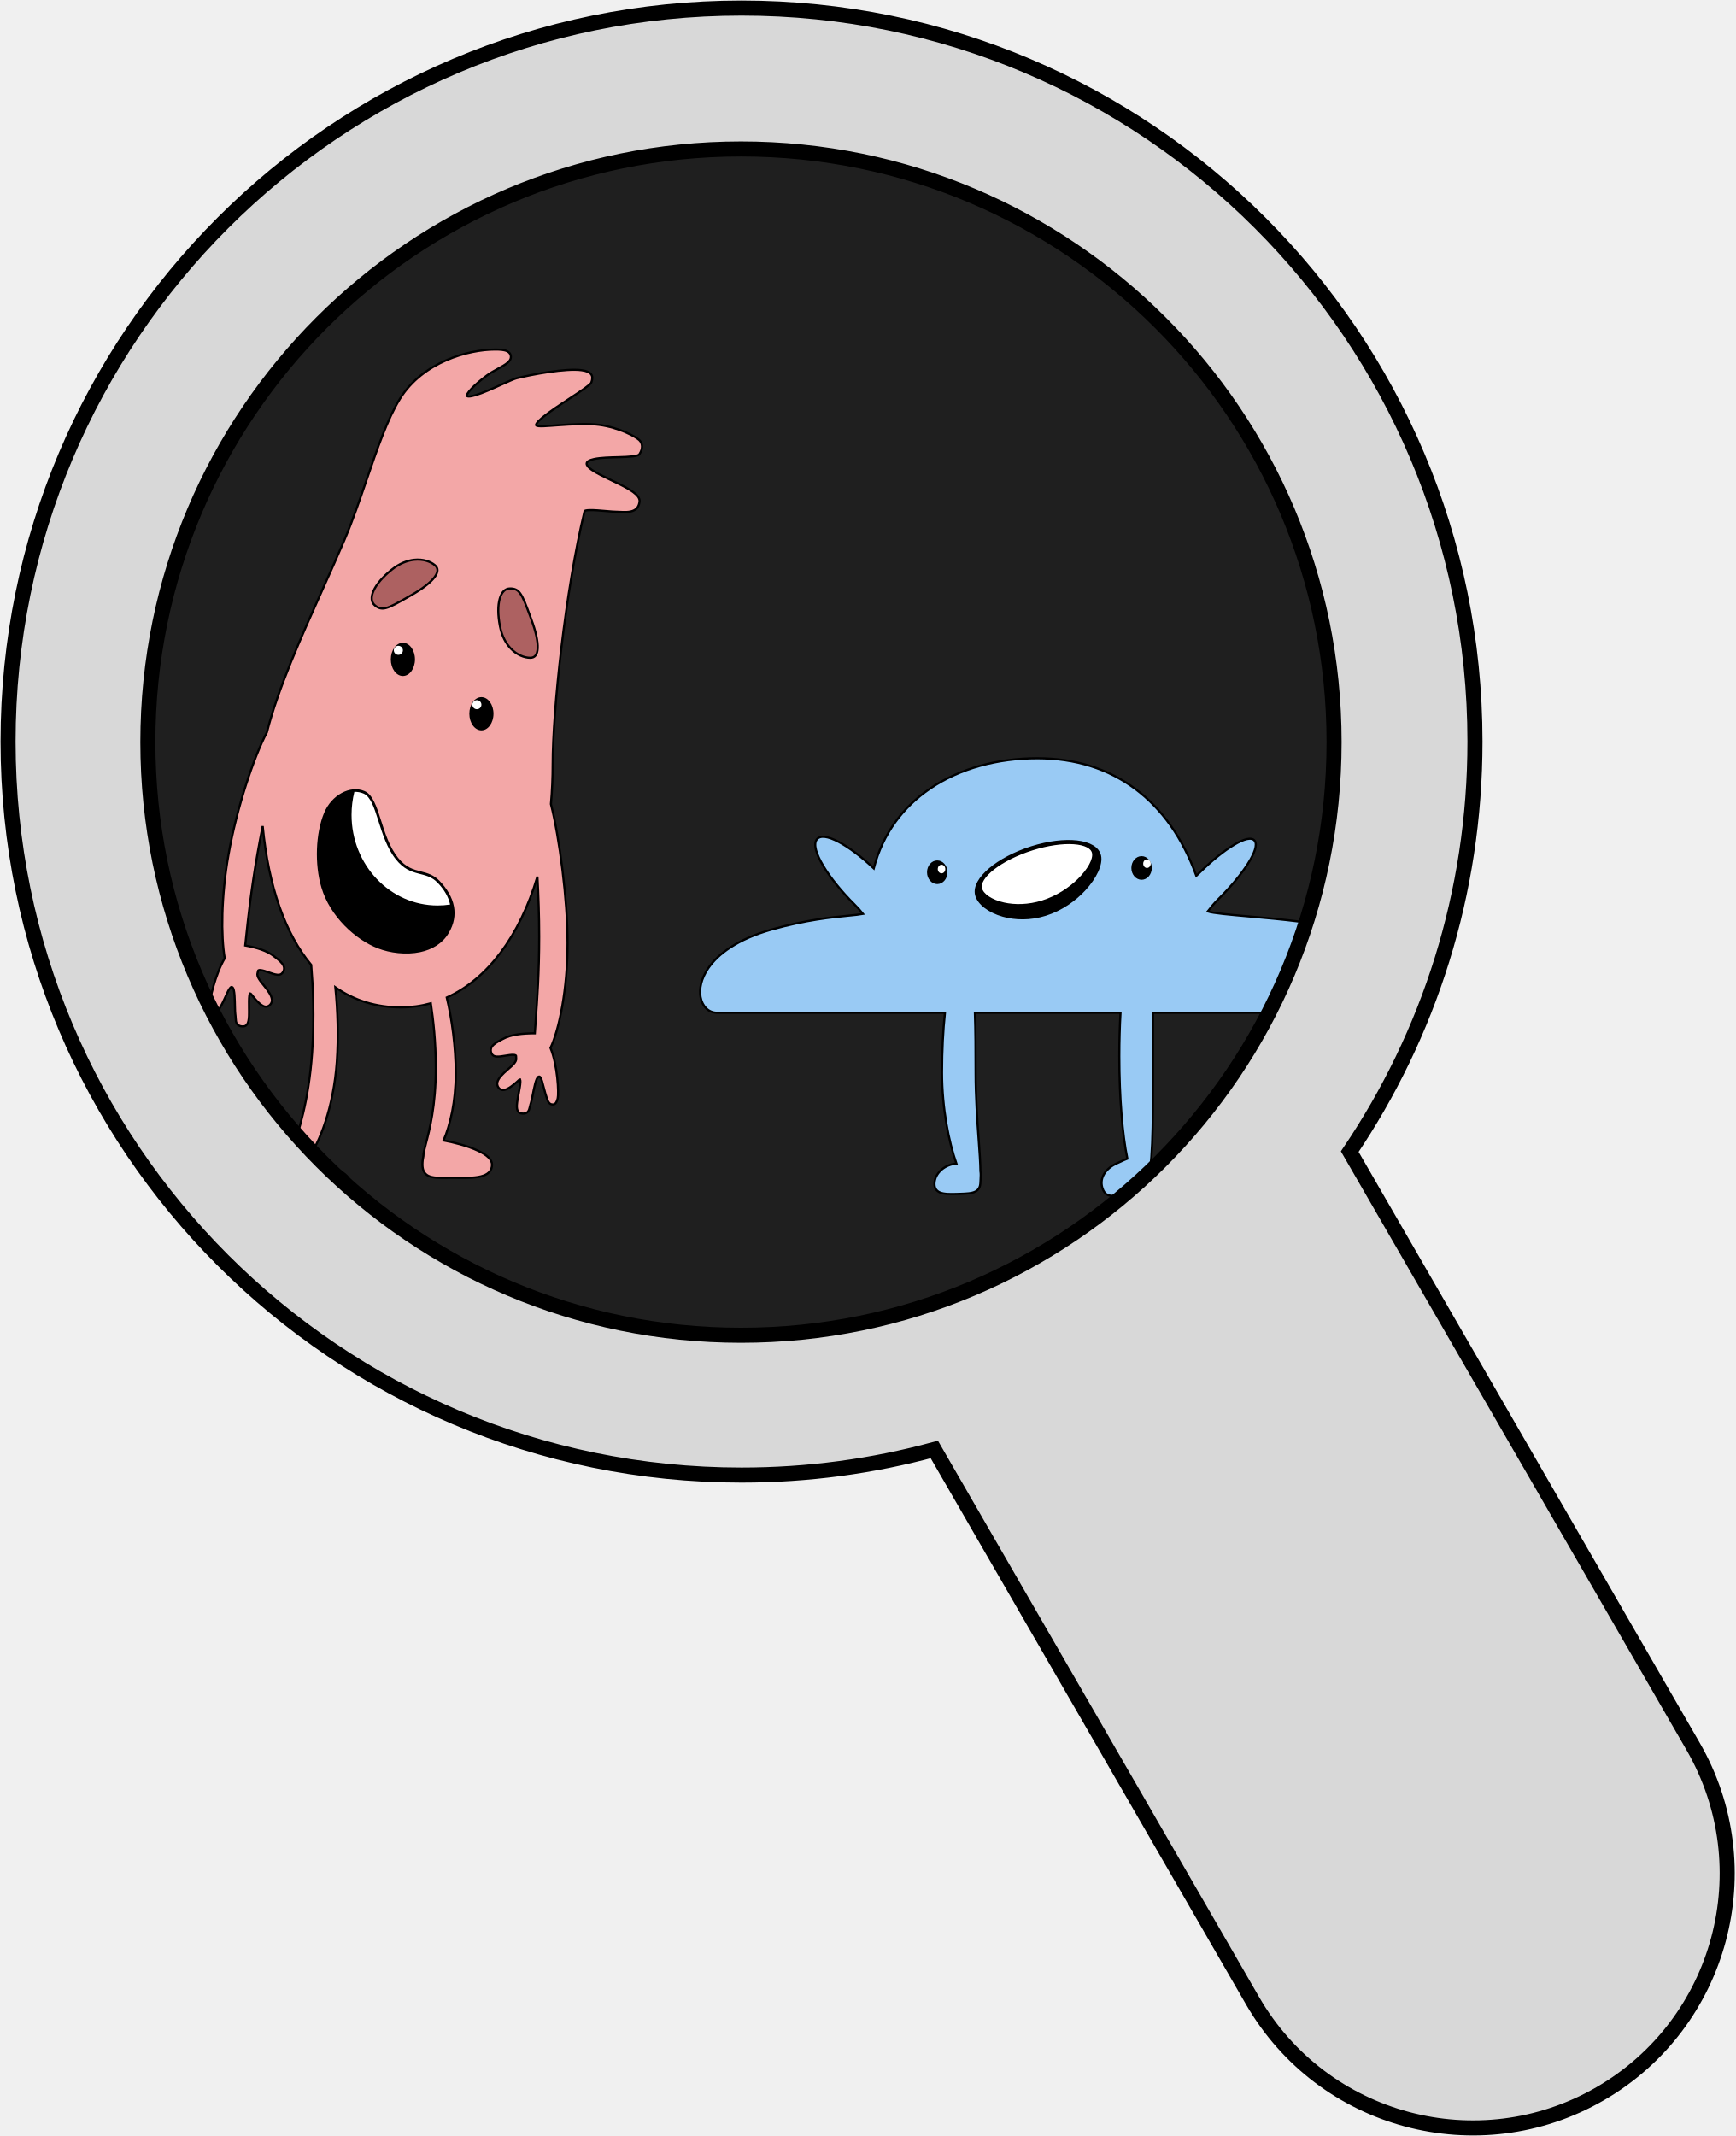
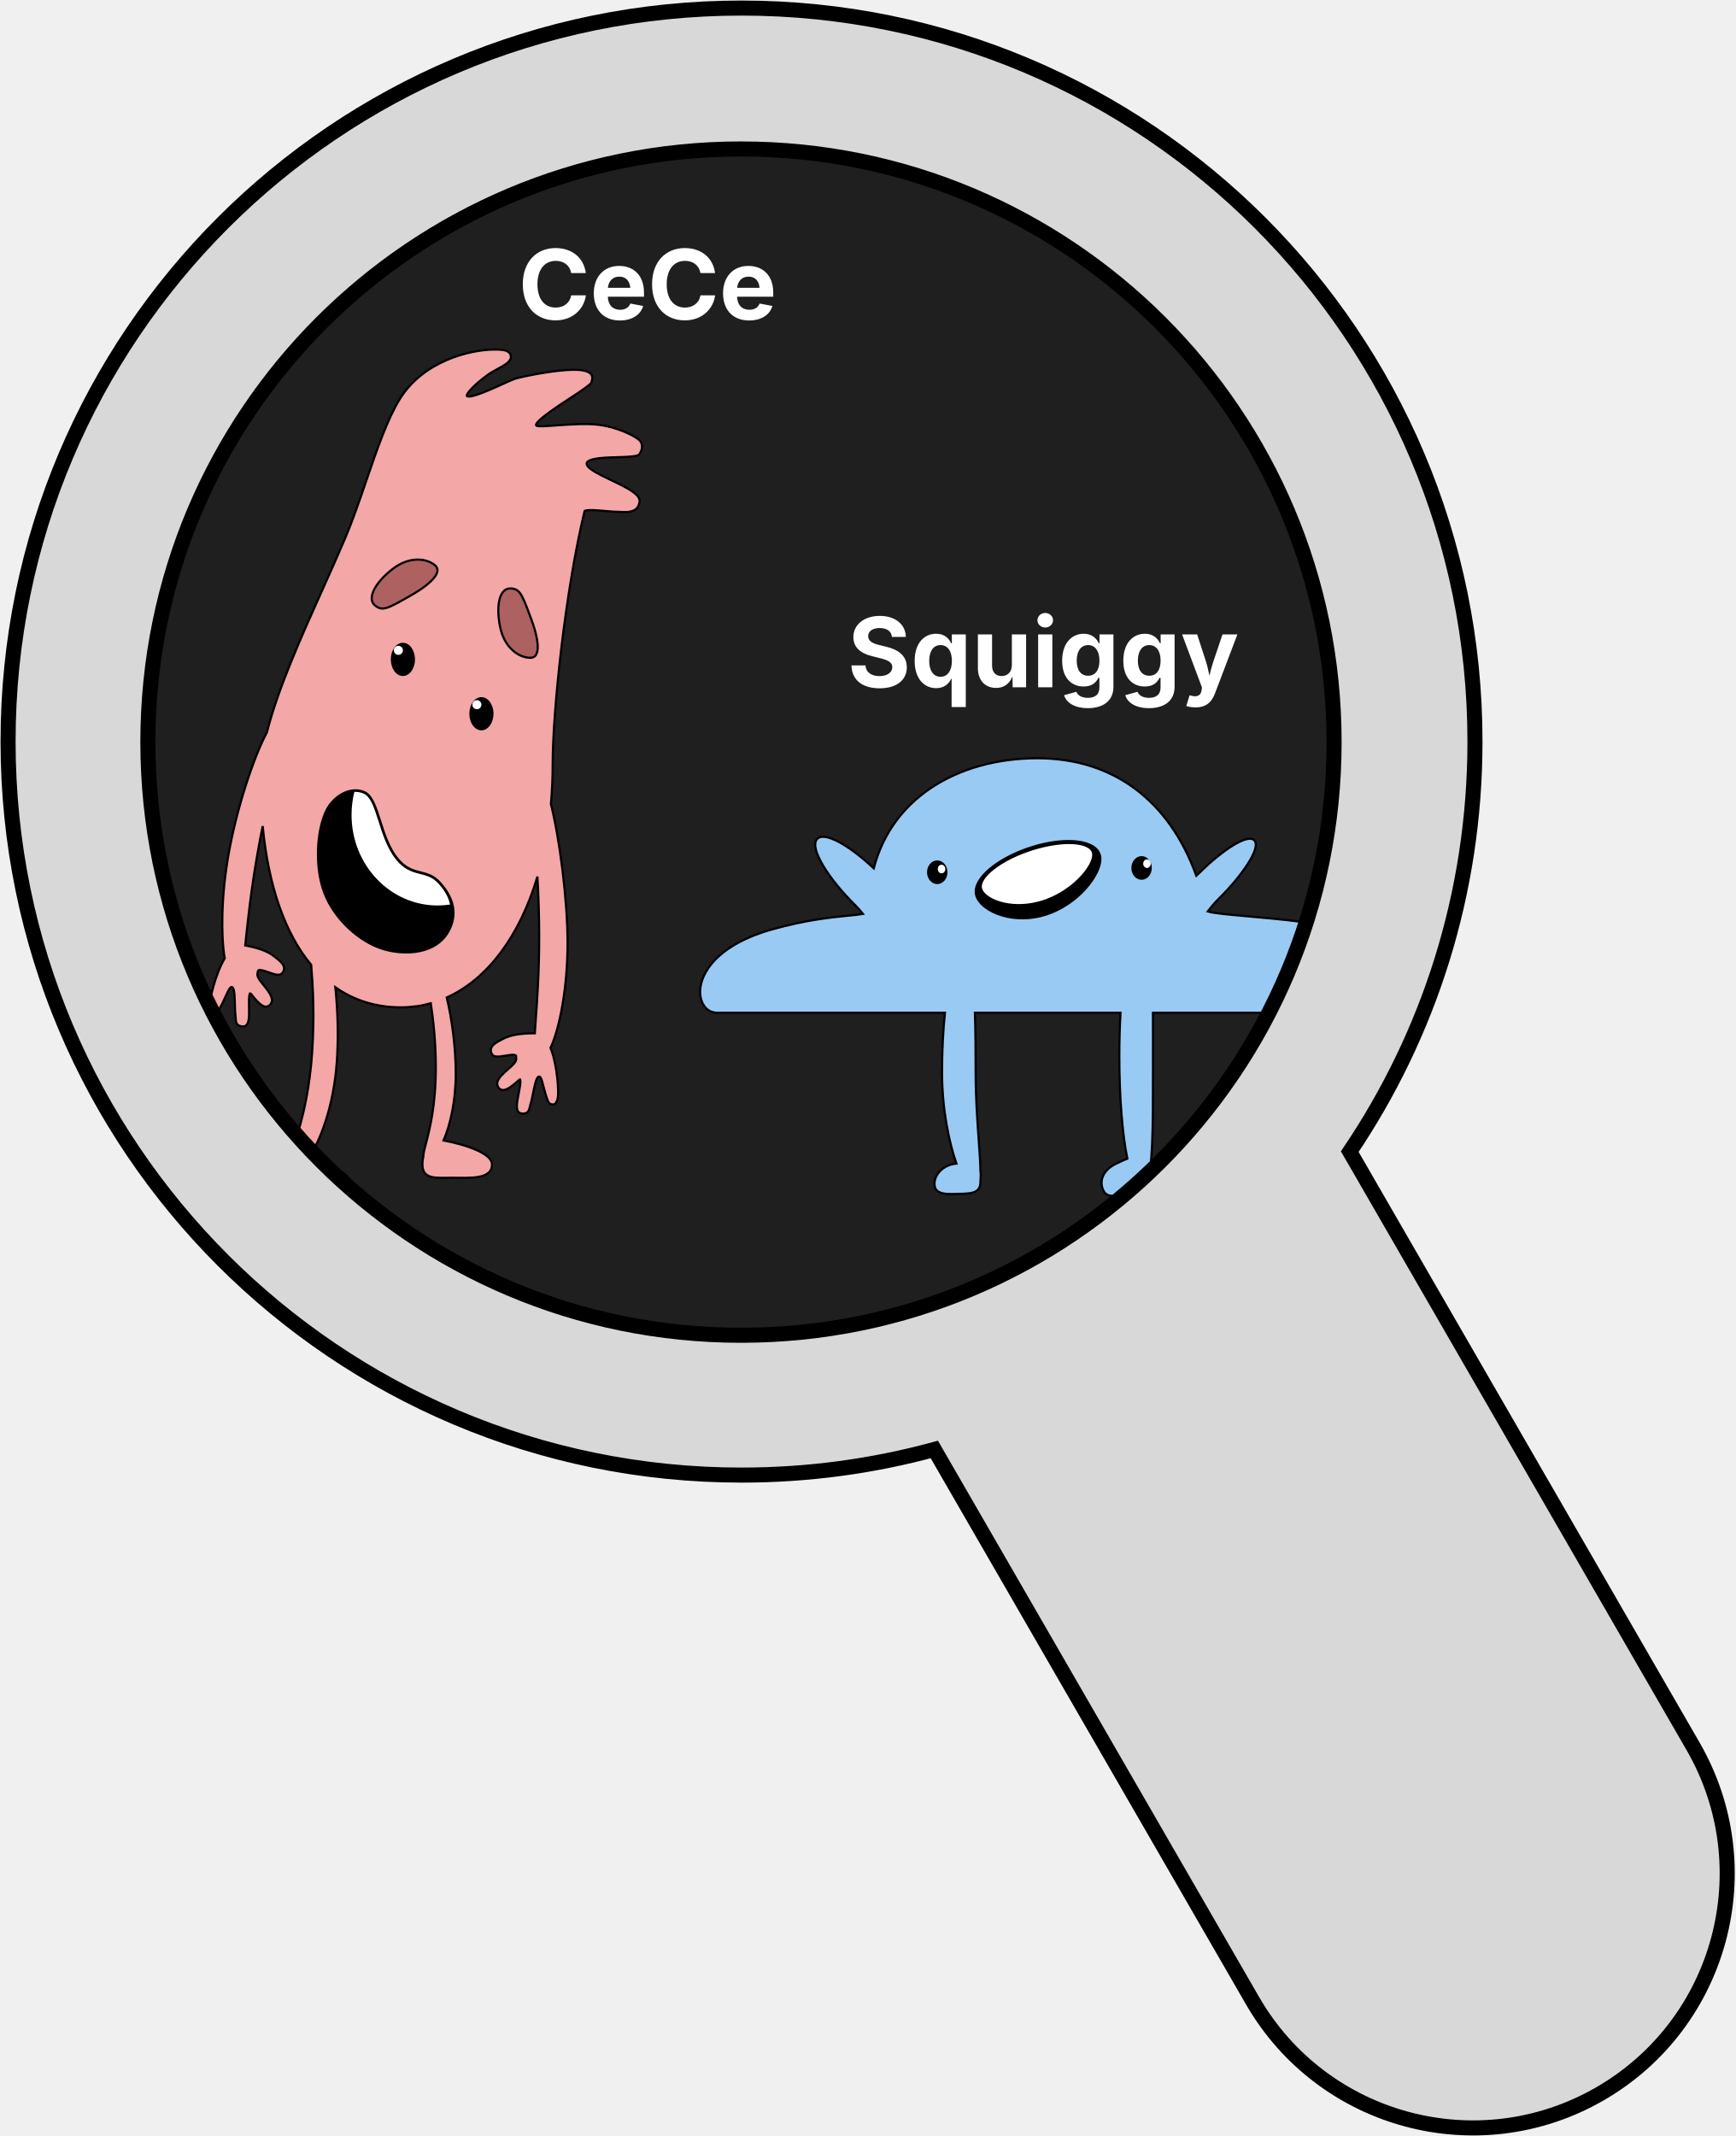
<svg xmlns="http://www.w3.org/2000/svg" width="1614px" height="1986px" viewBox="0 0 1614 1986" version="1.1">
  <g id="Page-1" stroke="none" stroke-width="1" fill="none" fill-rule="evenodd">
-     <g id="telescope" transform="translate(7, 7)" fill-rule="nonzero">
-       <circle id="Oval" fill="#1F1F1F" cx="682" cy="683" r="554" />
-       <g id="Group-3" transform="translate(389, 711.5) scale(-1, 1) translate(-389, -711.5) translate(188, 318)">
+     <g id="telescope" transform="translate(7, 7)">
+       <circle id="Oval" fill="#1F1F1F" fill-rule="nonzero" cx="682" cy="683" r="554" />
+       <g id="Group-3" transform="translate(389, 711.5) scale(-1, 1) translate(-389, -711.5) translate(188, 318)" fill-rule="nonzero">
        <path d="M380.809,593.046 C378.707,594.721 378.719,604.376 378.54,611.117 C378.46,614.147 378.387,616.679 378.197,617.905 C377.999,619.18 377.938,620.382 377.88,621.487 C377.765,623.697 377.608,625.534 376.73,626.878 C375.992,628.008 374.779,628.864 372.593,629.249 C371.389,629.461 370.368,629.413 369.505,629.125 C368.589,628.819 367.833,628.248 367.228,627.372 C366.2,625.885 365.619,623.394 365.465,619.687 C365.372,617.431 365.409,614.697 365.447,611.925 C365.504,607.724 365.57,603.433 365.156,600.644 C365.021,599.732 364.85,598.996 364.573,598.531 C363.9,598.472 363.037,599.828 361.824,601.328 C359.34,604.398 355.86,608.638 352.012,610.46 C351.098,610.893 350.19,611.03 349.332,610.949 C348.395,610.861 347.516,610.509 346.754,609.973 C345.131,608.833 344.073,606.857 344.107,604.984 C344.186,600.703 347.841,595.982 351.476,591.45 C354.966,587.098 358.71,582.877 357.452,579.451 C357.336,579.135 357.263,578.78 357.193,578.416 C357.105,577.958 357.11,577.384 356.603,577.1 C356.159,576.851 355.445,576.821 354.326,576.983 C352.119,577.303 349.555,578.216 347.033,579.107 C344.239,580.092 341.492,581.048 339.287,581.269 C337.315,581.467 335.761,581.072 334.756,579.957 C333.722,578.809 333.162,577.676 332.942,576.58 C332.689,575.326 332.876,574.105 333.381,572.93 C334.609,570.075 337.854,567.492 340.5,565.441 C341.02,565.039 341.513,564.657 341.956,564.297 C348.632,558.875 358.456,556.046 368.98,554.072 C368.767,552.093 368.547,550.014 368.317,547.836 C366.308,528.839 363.5,502.27 357.433,467.873 C355.897,459.162 354.32,450.9 352.74,443.097 C347.371,499.227 331.779,543.197 307.638,572.11 C305.975,592.502 304.427,620.018 306.796,653.886 C309.979,699.401 319.643,727.927 325.152,744.191 C326.517,748.218 327.628,751.501 328.329,754.11 C332.557,757.715 336.265,765.089 336.265,774.661 C336.265,777.291 335.802,779.356 334.974,780.984 C334.051,782.801 332.674,784.094 330.919,785.004 C326.869,787.104 320.661,787.066 313.47,786.951 C311.829,786.925 310.137,786.898 308.411,786.898 C306.856,786.902 305.243,786.924 303.6,786.947 C295.077,787.065 285.772,787.163 279.502,784.882 C276.999,783.971 274.965,782.684 273.583,780.923 C272.298,779.286 271.559,777.237 271.559,774.661 C271.559,772.463 272.607,770.349 274.5,768.37 C276.452,766.328 279.313,764.42 282.703,762.686 C291.081,758.4 302.717,755.147 311.296,753.294 C299.717,737.613 286.749,704.365 283.788,662.026 C282.188,639.149 282.951,614.597 285.169,592.942 C267.715,605.17 247.297,611.609 224.265,611.609 C214.653,611.609 205.348,610.32 196.411,607.83 C194.152,623.129 191.771,643.312 191.771,668.048 C191.771,703.2 197.651,725.644 201.003,738.44 C202.428,743.878 203.38,747.626 203.311,749.903 C203.88,752.315 204.207,754.964 204.207,757.805 C204.207,760.435 203.743,762.501 202.916,764.129 C201.992,765.946 200.616,767.239 198.86,768.149 C194.81,770.248 188.602,770.21 181.411,770.096 C179.771,770.07 178.079,770.043 176.35,770.043 C174.712,770.043 172.996,770.067 171.238,770.092 C162.886,770.209 153.634,770.309 147.39,768.015 C144.907,767.103 142.885,765.814 141.511,764.054 C140.236,762.419 139.501,760.374 139.501,757.805 C139.501,755.455 140.702,753.198 142.852,751.099 C145.093,748.911 148.372,746.884 152.198,745.064 C162.41,740.208 176.547,736.793 184.555,735.396 C178.389,721.114 173.218,699.136 173.218,673.072 C173.218,648.718 176.826,622.163 181.583,602.445 C143.715,585.395 113.79,545.394 97.276,490.045 C96.359,507.414 95.639,526.321 95.639,545.845 C95.639,579.18 97.488,604.615 98.81,622.803 C99.159,627.616 99.472,631.922 99.706,635.733 C111.192,635.773 121.845,636.772 129.645,641.11 C130.144,641.387 130.696,641.678 131.277,641.984 C134.239,643.545 137.884,645.525 139.589,648.123 C140.29,649.193 140.686,650.362 140.656,651.641 C140.629,652.759 140.274,653.972 139.455,655.282 C138.659,656.555 137.197,657.213 135.221,657.361 C133.011,657.526 130.14,657.062 127.217,656.576 C124.578,656.137 121.895,655.683 119.666,655.751 C118.536,655.785 117.838,655.939 117.444,656.261 C116.993,656.629 117.098,657.194 117.091,657.66 C117.086,658.03 117.075,658.392 117.016,658.724 C116.373,662.317 120.792,665.824 124.985,669.503 C129.352,673.335 133.771,677.35 134.593,681.552 C134.952,683.391 134.253,685.52 132.853,686.925 C132.196,687.585 131.39,688.084 130.483,688.334 C129.653,688.562 128.735,688.585 127.759,688.317 C123.653,687.191 119.49,683.62 116.51,681.027 C115.055,679.761 113.969,678.575 113.413,678.552 C113.126,679.256 113.084,680.011 113.11,680.932 C113.187,683.75 113.996,687.965 114.783,692.092 C115.302,694.816 115.813,697.502 116.113,699.74 C116.605,703.417 116.466,705.971 115.712,707.614 C115.268,708.582 114.622,709.275 113.774,709.736 C112.974,710.17 111.976,710.394 110.754,710.394 C108.534,710.394 107.191,709.762 106.268,708.777 C105.17,707.607 104.696,705.825 104.199,703.668 C103.951,702.59 103.682,701.416 103.265,700.196 C102.865,699.021 102.354,696.54 101.748,693.571 C100.401,686.963 98.736,677.452 96.376,676.168 C95.991,675.958 95.652,675.858 95.343,675.959 C94.96,676.085 94.665,676.447 94.371,676.916 C93.3,678.626 92.522,681.76 91.547,685.553 C90.58,689.316 89.448,693.712 87.76,698.076 C87.19,699.55 86.524,700.42 85.88,700.957 C84.846,701.818 83.814,701.887 83.022,701.913 C81.628,701.971 80.712,701.311 80.011,700.293 C79.168,699.071 78.675,697.279 78.405,696.194 C77.245,691.527 78.502,665.54 85.113,649.322 C77.002,632.243 69.257,594.531 69.257,551.682 C69.257,511.391 76.752,454.123 84.716,422.593 C83.638,410.533 83.084,398.047 83.084,385.187 C83.084,336.473 71.336,223.831 53.389,150.029 C53.146,149.886 52.888,149.792 52.576,149.707 C51.676,149.46 50.402,149.342 48.892,149.3 C44.523,149.181 38.266,149.737 33.018,150.201 C29.429,150.518 26.304,150.792 24.537,150.792 C23.383,150.792 22.105,150.862 20.765,150.934 C16.314,151.173 11.239,151.391 7.575,149.553 C4.835,148.178 2.797,145.718 2.307,141.308 C2.144,139.845 2.612,138.359 3.653,136.873 C4.669,135.423 6.245,133.96 8.238,132.503 C13.242,128.843 20.929,125.167 28.492,121.56 C35.482,118.225 42.364,114.95 46.831,111.781 C48.458,110.626 49.757,109.495 50.586,108.374 C51.215,107.523 51.575,106.691 51.483,105.858 C51.384,104.96 50.766,104.267 49.858,103.678 C48.606,102.867 46.812,102.27 44.667,101.802 C38.569,100.474 29.726,100.262 21.778,100.065 C11.924,99.82 3.755,99.272 2.469,97.346 C0.809,94.859 0,92.394 0,90.167 C0,87.835 0.87,85.743 2.616,84.102 C5.74,81.168 20.705,72.637 39.891,70.033 C50.799,68.552 65.636,69.553 77.794,70.38 C88.375,71.099 97.288,72.11 98.477,70.443 C98.592,70.282 98.579,70.083 98.532,69.87 C98.432,69.419 98.154,68.913 97.754,68.347 C96.72,66.887 94.899,65.136 92.561,63.188 C86.034,57.751 75.544,50.89 66.337,44.864 C56.24,38.257 47.825,32.543 47.16,30.68 C46.077,27.646 45.77,24.95 47.436,22.856 C48.717,21.246 51.267,19.923 56.005,19.243 C70.744,17.127 103.025,23.318 116.564,26.674 C118.96,27.268 124.265,29.658 130.514,32.487 C138.527,36.116 148.124,40.466 155.03,42.521 C157.448,43.24 159.521,43.68 161.052,43.673 C161.627,43.671 162.114,43.61 162.487,43.445 C162.69,43.355 162.852,43.234 162.934,43.044 C163.139,42.567 162.738,41.845 162.231,40.989 C161.469,39.699 160.202,38.131 158.539,36.371 C155.119,32.754 150.042,28.366 144.099,23.978 C141.083,21.752 137.54,19.815 134.212,17.992 C130.573,15.998 127.186,14.132 124.949,12.2 C123.026,10.541 121.949,8.809 121.949,6.98 C121.949,5.63 122.301,4.537 122.903,3.646 C123.551,2.689 124.501,1.959 125.679,1.423 C128.362,0.202 132.313,0.013 136.088,0 L136.669,0 C161.12,0 203.71,11.318 225.114,45.798 C236.699,64.461 246.232,92.271 256.106,121.113 C262.5,139.793 269.042,158.907 276.395,176.227 C282.654,190.972 289.688,206.624 296.906,222.685 C317.052,267.513 338.62,315.521 348.815,355.911 C360.848,378.351 376.816,425.878 384.477,469.316 C391.442,508.81 391.581,545.148 388.052,565.995 C396.902,580.954 402.306,604.992 401.984,609.649 C401.907,610.764 401.733,612.614 401.115,613.964 C400.586,615.121 399.755,615.907 398.608,616.057 C397.605,616.2 396.598,616.293 395.45,615.636 C394.722,615.22 393.916,614.478 393.098,613.126 C390.678,609.121 388.8,604.989 387.194,601.451 C385.575,597.885 384.265,594.933 382.912,593.435 C382.542,593.025 382.188,592.719 381.789,592.662 C381.467,592.615 381.151,592.773 380.809,593.046 Z" id="Combined-Shape" stroke="#000000" stroke-width="2" fill="#F3A7A7" />
        <g id="Group-2" transform="translate(97, 181)">
          <path d="M0.032,96.748 C-0.289,90.398 1.754,81.157 5.997,69.716 C6.217,69.124 6.432,68.543 6.643,67.973 C10.83,56.675 13.388,49.709 16.33,45.666 C18.761,42.326 21.468,41.142 25.711,41.142 C27.951,41.142 29.881,41.965 31.46,43.495 C33.163,45.144 34.459,47.585 35.336,50.667 C37.126,56.952 37.155,65.84 35.092,76.347 C33.27,85.625 29.451,92.437 24.891,97.143 C19.202,103.016 12.371,105.606 6.947,105.606 C4.829,105.606 3.193,104.901 2.06,103.498 C0.825,101.966 0.181,99.677 0.032,96.748 Z" id="Oval" stroke="#000000" stroke-width="2" fill="#AD6161" />
          <path d="M113.655,69.115 C111.538,69.115 109.902,68.41 108.77,67.007 C107.535,65.475 106.891,63.186 106.743,60.257 C106.423,53.906 108.467,44.663 112.711,33.221 C112.931,32.628 113.146,32.047 113.358,31.477 C117.546,20.177 120.104,13.209 123.047,9.166 C125.478,5.825 128.184,4.64 132.428,4.64 C134.666,4.64 136.596,5.463 138.175,6.992 C139.878,8.641 141.173,11.083 142.05,14.165 C143.838,20.45 143.865,29.339 141.801,39.848 C139.978,49.128 136.158,55.94 131.599,60.648 C125.909,66.523 119.079,69.114 113.655,69.115 Z" id="Oval" stroke="#000000" stroke-width="2" fill="#AD6161" transform="translate(125.041, 36.87751) scale(-1, 1) rotate(-140) translate(-125.041, -36.87751) " />
          <ellipse id="Oval" fill="#000000" cx="52.356" cy="157.619" rx="11.233" ry="15.441" />
          <ellipse id="Oval" fill="#000000" cx="125.37" cy="107.085" rx="11.233" ry="15.441" />
          <path d="M199.676,318.828 C191.754,345.3 168.518,366.476 147.962,374.398 C137.163,378.56 122.547,380.55 109.537,377.786 C99.065,375.561 89.642,370.266 83.986,360.638 C79.134,352.379 78.029,344.513 79.343,337.246 C80.915,328.549 85.979,320.699 92.324,314.077 C97.511,308.664 103.068,307.185 108.935,305.682 C115.951,303.884 123.331,302.017 130.949,292.583 C139.139,282.442 143.388,268.978 147.115,257.239 L147.323,256.582 C151.276,244.126 154.849,233.848 161.476,230.946 C167.812,228.172 175.102,229.063 181.643,232.637 C188.178,236.208 193.954,242.455 197.208,250.281 C204.999,269.017 206.084,297.416 199.676,318.828 Z" id="Oval" stroke="#000000" stroke-width="3" fill="#000000" />
          <g id="Combined-Shape" transform="translate(81, 230)" fill="#FFFFFF">
            <g id="path-2-link">
              <path d="M80.877,1.862 C83.558,0.688 86.495,0.168 89.494,0.239 C91.201,7.08 92.11,14.262 92.11,21.667 C92.11,68.181 56.277,105.889 12.075,105.889 C8.136,105.889 4.264,105.589 0.477,105.011 C2.101,97.415 6.282,90.785 12.046,84.769 C23.398,72.922 36.65,80.644 50.727,63.211 C67.598,42.32 67.995,7.503 80.877,1.862 Z" id="path-2" />
            </g>
          </g>
          <ellipse id="Oval" fill="#FFFFFF" cx="56.568" cy="149.196" rx="4.212" ry="4.211" />
          <ellipse id="Oval" fill="#FFFFFF" cx="129.582" cy="98.663" rx="4.212" ry="4.211" />
        </g>
      </g>
-       <g id="Group-5" transform="translate(644, 698)">
+       <g id="Group-5" transform="translate(644, 698)" fill-rule="nonzero">
        <path d="M645.215,236.6 L421.084,236.6 C421.113,245.168 421.105,254.182 421.097,263.518 C421.093,267.963 421.089,272.481 421.089,277.058 L421.09,279.055 C421.091,282.951 421.094,286.801 421.097,290.599 C421.142,342.079 421.085,383.79 414.957,395.219 C413.66,398.742 411.787,401.808 408.692,403.891 C406.094,405.638 402.621,406.707 397.838,406.707 C394.987,406.707 392.487,406.798 390.288,406.879 C385.14,407.068 381.586,407.145 379.032,406.02 C376.75,405.016 375.161,403.121 374.026,399.452 C372.581,394.775 373.344,390.227 375.817,386.242 C378.326,382.199 382.621,378.733 388.169,376.356 C388.963,376.015 389.938,375.555 391.01,375.049 C392.943,374.137 395.182,373.082 397.25,372.295 C392.715,350.14 389.797,315.716 389.797,277.058 C389.797,262.869 390.19,249.25 390.912,236.6 L255.528,236.599 C256.087,252.743 256.186,271.776 256.186,292.155 C256.186,314.996 257.737,336.561 259.017,354.343 C259.864,366.129 260.592,376.259 260.674,384.007 C261.068,386.148 260.94,388.619 260.793,391.217 C260.736,392.23 260.677,393.263 260.652,394.303 C260.599,396.445 260.182,398.136 259.47,399.481 C258.682,400.97 257.532,402.053 256.056,402.841 C252.755,404.603 247.695,404.808 241.479,404.994 C241.175,405.003 240.869,405.012 240.561,405.022 C240.254,405.031 239.948,405.041 239.642,405.05 C233.227,405.251 227.124,405.398 223.123,403.747 C221.404,403.038 220.05,402.009 219.151,400.573 C218.333,399.266 217.884,397.61 217.935,395.499 C218.058,390.504 220.56,385.894 224.545,382.496 C228.161,379.414 232.996,377.335 238.324,376.886 C231.275,356.674 224.943,325.792 224.943,292.155 C224.943,271.78 225.941,252.749 227.67,236.599 L15.587,236.6 C11.757,236.6 8.365,235.141 5.724,232.588 C3.104,230.054 1.221,226.429 0.424,222.07 C-0.931,214.663 0.849,205.098 7.497,195.331 C16.584,181.979 34.821,168.192 66.646,159.215 C98.388,150.263 122.657,147.867 138.102,146.344 C143.793,145.783 148.272,145.345 151.468,144.732 C149.138,141.842 146.658,139.023 143.991,136.385 C131.305,123.836 120.967,110.87 114.502,100.053 C111.168,94.476 108.862,89.46 107.771,85.355 C106.632,81.07 106.847,77.75 108.349,75.644 C109.127,74.553 110.211,73.802 111.578,73.389 C112.864,73.001 114.417,72.916 116.203,73.144 C119.624,73.581 123.96,75.176 128.917,77.805 C138.186,82.719 149.687,91.257 161.469,102.346 C169.918,69.87 188.791,45.278 213.635,28.345 C241.501,9.351 276.891,0 313.499,0 C348.998,0 379.684,9.911 404.647,28.527 C429.583,47.123 448.815,74.413 461.401,109.234 C462.383,108.349 463.362,107.428 464.332,106.469 C475.917,95.013 487.329,85.936 496.409,80.515 C501.124,77.7 505.226,75.867 508.418,75.163 C510.099,74.792 511.545,74.73 512.723,74.967 C514.037,75.23 515.044,75.854 515.732,76.819 C516.963,78.546 517.051,81.406 515.838,85.211 C514.704,88.768 512.473,93.175 509.325,98.123 C503.225,107.712 493.665,119.37 482.086,130.82 C478.396,134.469 475.059,138.445 471.985,142.428 C476.941,144.135 492.33,145.454 511.04,147.139 C539.728,149.721 576.192,153.017 595.71,159.225 C619.671,166.846 634.586,179.705 643.166,192.698 C649.495,202.282 652.382,211.952 652.91,219.696 C653.238,224.524 652.647,228.615 651.42,231.515 C650.745,233.111 649.874,234.36 648.866,235.213 C647.792,236.122 646.561,236.6 645.215,236.6 Z" id="Combined-Shape" stroke="#000000" stroke-width="2" fill="#99CAF4" />
-         <path d="M312.917,145.356 C297.885,146.014 284.603,141.982 274.645,136.052 C268.744,132.538 264.009,128.356 260.762,124.088 C257.384,119.649 255.617,115.112 255.769,111.116 C255.905,107.536 257.665,104.041 260.773,100.793 C263.935,97.488 268.499,94.434 274.123,91.801 C285.086,86.671 300.094,83.133 316.553,82.412 C333.019,81.691 347.815,83.927 358.427,88.114 C363.886,90.268 368.243,92.942 371.173,95.989 C374.059,98.991 375.569,102.358 375.433,105.957 C375.138,113.69 366.61,124.18 353.501,132.403 C342.416,139.357 328.097,144.691 312.917,145.356 Z" id="Oval" stroke="#000000" stroke-width="3" fill="#000000" transform="translate(315.6003, 113.8519) rotate(-15) translate(-315.6003, -113.8519) " />
+         <path d="M312.917,145.356 C297.885,146.014 284.603,141.982 274.645,136.052 C268.744,132.538 264.009,128.356 260.762,124.088 C257.384,119.649 255.617,115.112 255.769,111.116 C255.905,107.536 257.665,104.041 260.773,100.793 C263.935,97.488 268.499,94.434 274.123,91.801 C285.086,86.671 300.095,83.133 316.553,82.412 C333.019,81.691 347.815,83.927 358.427,88.114 C363.886,90.268 368.243,92.942 371.173,95.989 C374.059,98.991 375.569,102.358 375.433,105.957 C375.138,113.69 366.61,124.18 353.501,132.403 C342.416,139.357 328.097,144.691 312.917,145.356 Z" id="Oval" stroke="#000000" stroke-width="3" fill="#000000" transform="translate(315.6004, 113.852) rotate(-15) translate(-315.6004, -113.852) " />
        <path d="M311.956,133.355 C298.165,133.959 285.958,130.762 276.795,126.004 C271.433,123.219 267.116,119.902 264.154,116.5 C261.255,113.17 259.645,109.772 259.76,106.744 C259.861,104.096 261.388,101.539 263.964,99.138 C266.811,96.484 270.935,94.037 276.01,91.91 C286.133,87.666 300.01,84.715 315.236,84.048 C330.45,83.382 344.137,85.121 353.963,88.488 C358.864,90.168 362.793,92.244 365.433,94.643 C367.794,96.79 369.109,99.189 369.01,101.796 C368.776,107.928 360.896,116.117 349.283,122.627 C339.102,128.335 325.935,132.743 311.956,133.355 Z" id="Oval" stroke="#000000" stroke-width="2" fill="#FFFFFF" transform="translate(314.3847, 108.6679) rotate(-15) translate(-314.3847, -108.6679) " />
        <ellipse id="Oval" fill="#000000" cx="220.5" cy="106" rx="9.5" ry="11" />
        <ellipse id="Oval" fill="#000000" cx="410.5" cy="102" rx="9.5" ry="11" />
        <ellipse id="Oval" fill="#FFFFFF" cx="415.5" cy="98" rx="3.5" ry="4" />
        <ellipse id="Oval" fill="#FFFFFF" cx="224.5" cy="103" rx="3.5" ry="4" />
      </g>
-       <g id="Combined-Shape">
+       <g id="Combined-Shape" fill-rule="nonzero">
        <g id="path-5-link" transform="translate(3, 3)" fill="#000000">
          <path d="M679.5,-2.27373675e-13 C1054.777,-2.27373675e-13 1359,304.223 1359,679.5 C1359,820.759 1315.896,951.951 1242.123,1060.64 L1562.15,1614.956 C1626.767,1726.876 1588.42,1869.988 1476.5,1934.606 C1364.58,1999.223 1221.467,1960.876 1156.85,1848.956 L859.982,1334.771 C802.509,1350.565 741.99,1359 679.5,1359 C304.223,1359 0,1054.777 0,679.5 C0,304.223 304.223,-2.27373675e-13 679.5,-2.27373675e-13 Z M679,126 C373.034,126 125,374.034 125,680 C125,985.966 373.034,1234 679,1234 C984.966,1234 1233,985.966 1233,680 C1233,374.034 984.966,126 679,126 Z" id="path-5" />
        </g>
        <g id="path-5-link" fill="#D8D8D8" stroke="#000000" stroke-width="14">
          <path d="M1590.941,1796.166 C1575.276,1854.63 1537.308,1907.117 1480.75,1939.771 C1424.192,1972.425 1359.753,1979.062 1301.289,1963.397 C1242.826,1947.732 1190.339,1909.764 1157.685,1853.206 L861.781,1340.69 C804.653,1356.215 744.544,1364.5 682.5,1364.5 C494.171,1364.5 323.671,1288.165 200.253,1164.747 C76.835,1041.329 0.5,870.829 0.5,682.5 C0.5,494.171 76.835,323.671 200.253,200.253 C323.671,76.835 494.171,0.5 682.5,0.5 C870.829,0.5 1041.329,76.835 1164.747,200.253 C1288.165,323.671 1364.5,494.171 1364.5,682.5 C1364.5,823.718 1321.578,954.91 1248.07,1063.745 L1567.315,1616.706 C1599.969,1673.264 1606.607,1737.703 1590.941,1796.166 Z M1233.5,683 C1233.5,530.707 1171.771,392.832 1071.969,293.031 C972.168,193.229 834.293,131.5 682,131.5 C529.707,131.5 391.832,193.229 292.031,293.031 C192.229,392.832 130.5,530.707 130.5,683 C130.5,835.293 192.229,973.168 292.031,1072.969 C391.832,1172.771 529.707,1234.5 682,1234.5 C834.293,1234.5 972.168,1172.771 1071.969,1072.969 C1171.771,973.168 1233.5,835.293 1233.5,683 Z" id="path-5" />
        </g>
      </g>
+       <text id="CeCe" font-family="Inter-Regular_Bold, Inter" font-size="90" font-weight="bold" fill="#FFFFFF">
+         <tspan x="475" y="290">CeCe</tspan>
+       </text>
+       <text id="Squiggy" font-family="Inter-Regular_Bold, Inter" font-size="90" font-weight="bold" fill="#FFFFFF">
+         <tspan x="781" y="632">Squiggy</tspan>
+       </text>
    </g>
  </g>
</svg>
